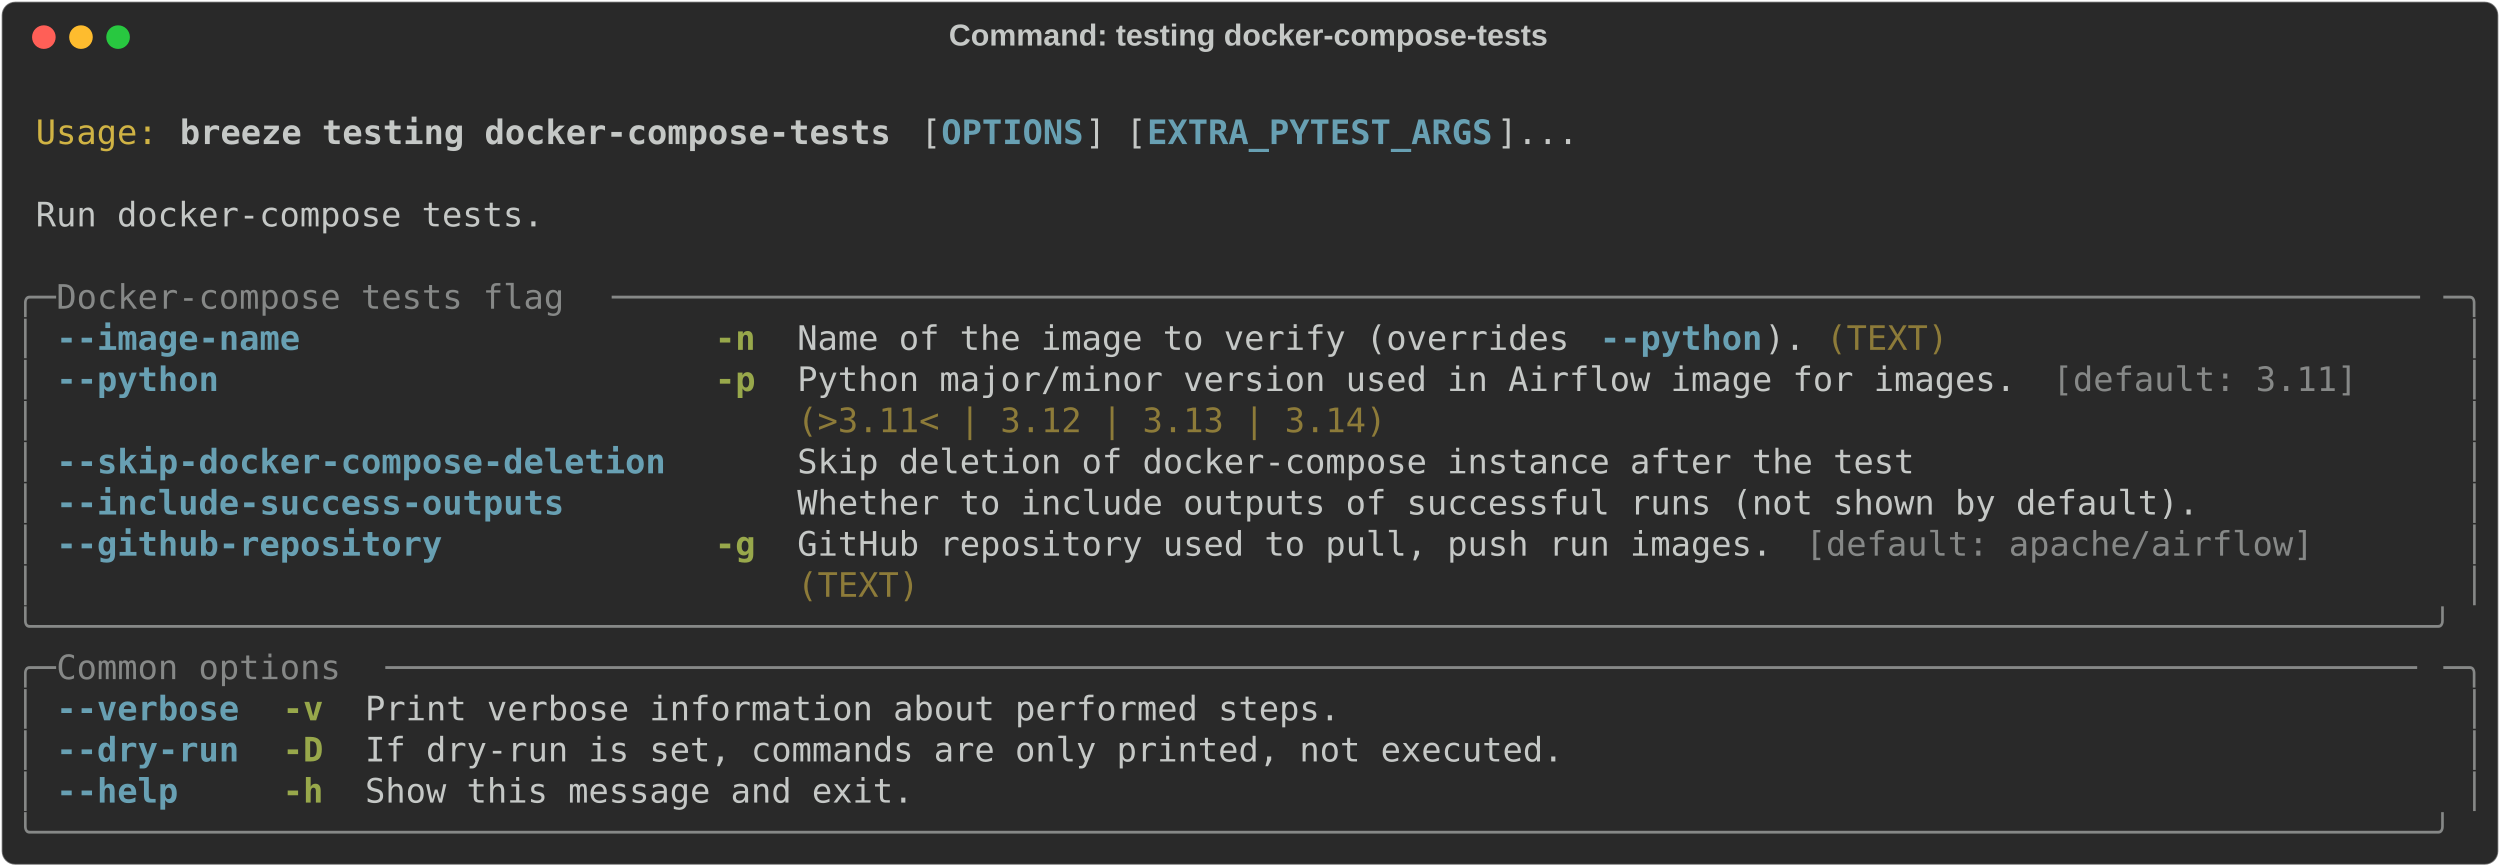
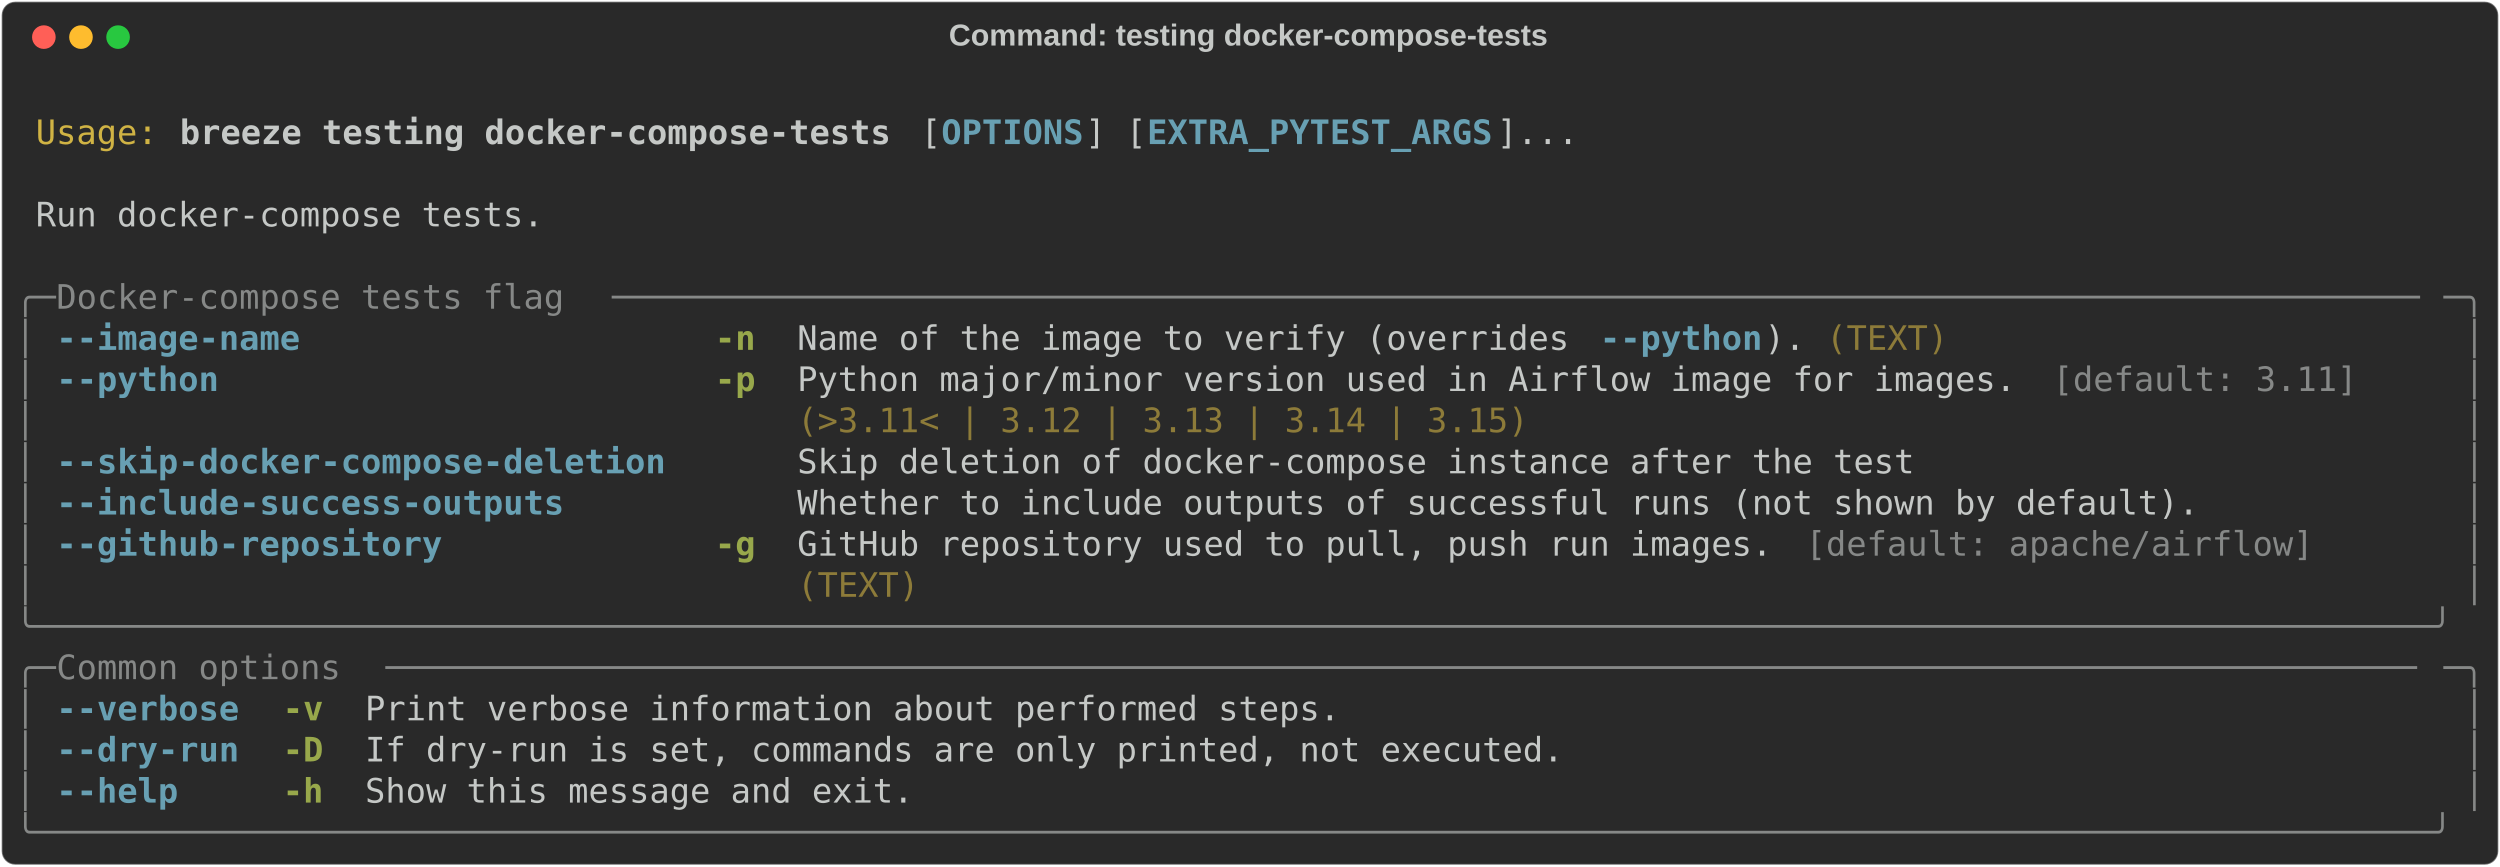
<svg xmlns="http://www.w3.org/2000/svg" class="rich-terminal" viewBox="0 0 1482 513.6">
  <style>

    @font-face {
        font-family: "Fira Code";
        src: local("FiraCode-Regular"),
                url("https://cdnjs.cloudflare.com/ajax/libs/firacode/6.2.0/woff2/FiraCode-Regular.woff2") format("woff2"),
                url("https://cdnjs.cloudflare.com/ajax/libs/firacode/6.2.0/woff/FiraCode-Regular.woff") format("woff");
        font-style: normal;
        font-weight: 400;
    }
    @font-face {
        font-family: "Fira Code";
        src: local("FiraCode-Bold"),
                url("https://cdnjs.cloudflare.com/ajax/libs/firacode/6.2.0/woff2/FiraCode-Bold.woff2") format("woff2"),
                url("https://cdnjs.cloudflare.com/ajax/libs/firacode/6.2.0/woff/FiraCode-Bold.woff") format("woff");
        font-style: bold;
        font-weight: 700;
    }

    .breeze-testing-docker-compose-tests-matrix {
        font-family: Fira Code, monospace;
        font-size: 20px;
        line-height: 24.4px;
        font-variant-east-asian: full-width;
    }

    .breeze-testing-docker-compose-tests-title {
        font-size: 18px;
        font-weight: bold;
        font-family: arial;
    }

    .breeze-testing-docker-compose-tests-r1 { fill: #c5c8c6 }
.breeze-testing-docker-compose-tests-r2 { fill: #d0b344 }
.breeze-testing-docker-compose-tests-r3 { fill: #c5c8c6;font-weight: bold }
.breeze-testing-docker-compose-tests-r4 { fill: #68a0b3;font-weight: bold }
.breeze-testing-docker-compose-tests-r5 { fill: #868887 }
.breeze-testing-docker-compose-tests-r6 { fill: #98a84b;font-weight: bold }
.breeze-testing-docker-compose-tests-r7 { fill: #8d7b39 }
    </style>
  <defs>
    <clipPath id="breeze-testing-docker-compose-tests-clip-terminal">
      <rect x="0" y="0" width="1463.0" height="462.6" />
    </clipPath>
    <clipPath id="breeze-testing-docker-compose-tests-line-0">
      <rect x="0" y="1.5" width="1464" height="24.65" />
    </clipPath>
    <clipPath id="breeze-testing-docker-compose-tests-line-1">
      <rect x="0" y="25.9" width="1464" height="24.65" />
    </clipPath>
    <clipPath id="breeze-testing-docker-compose-tests-line-2">
      <rect x="0" y="50.3" width="1464" height="24.65" />
    </clipPath>
    <clipPath id="breeze-testing-docker-compose-tests-line-3">
      <rect x="0" y="74.7" width="1464" height="24.65" />
    </clipPath>
    <clipPath id="breeze-testing-docker-compose-tests-line-4">
      <rect x="0" y="99.1" width="1464" height="24.65" />
    </clipPath>
    <clipPath id="breeze-testing-docker-compose-tests-line-5">
      <rect x="0" y="123.5" width="1464" height="24.65" />
    </clipPath>
    <clipPath id="breeze-testing-docker-compose-tests-line-6">
      <rect x="0" y="147.9" width="1464" height="24.65" />
    </clipPath>
    <clipPath id="breeze-testing-docker-compose-tests-line-7">
      <rect x="0" y="172.3" width="1464" height="24.65" />
    </clipPath>
    <clipPath id="breeze-testing-docker-compose-tests-line-8">
      <rect x="0" y="196.7" width="1464" height="24.65" />
    </clipPath>
    <clipPath id="breeze-testing-docker-compose-tests-line-9">
      <rect x="0" y="221.1" width="1464" height="24.65" />
    </clipPath>
    <clipPath id="breeze-testing-docker-compose-tests-line-10">
      <rect x="0" y="245.5" width="1464" height="24.65" />
    </clipPath>
    <clipPath id="breeze-testing-docker-compose-tests-line-11">
      <rect x="0" y="269.9" width="1464" height="24.65" />
    </clipPath>
    <clipPath id="breeze-testing-docker-compose-tests-line-12">
      <rect x="0" y="294.3" width="1464" height="24.65" />
    </clipPath>
    <clipPath id="breeze-testing-docker-compose-tests-line-13">
      <rect x="0" y="318.7" width="1464" height="24.65" />
    </clipPath>
    <clipPath id="breeze-testing-docker-compose-tests-line-14">
      <rect x="0" y="343.1" width="1464" height="24.65" />
    </clipPath>
    <clipPath id="breeze-testing-docker-compose-tests-line-15">
      <rect x="0" y="367.5" width="1464" height="24.65" />
    </clipPath>
    <clipPath id="breeze-testing-docker-compose-tests-line-16">
      <rect x="0" y="391.9" width="1464" height="24.65" />
    </clipPath>
    <clipPath id="breeze-testing-docker-compose-tests-line-17">
      <rect x="0" y="416.3" width="1464" height="24.65" />
    </clipPath>
  </defs>
  <rect fill="#292929" stroke="rgba(255,255,255,0.35)" stroke-width="1" x="1" y="1" width="1480" height="511.6" rx="8" />
  <text class="breeze-testing-docker-compose-tests-title" fill="#c5c8c6" text-anchor="middle" x="740" y="27">Command: testing docker-compose-tests</text>
  <g transform="translate(26,22)">
    <circle cx="0" cy="0" r="7" fill="#ff5f57" />
    <circle cx="22" cy="0" r="7" fill="#febc2e" />
    <circle cx="44" cy="0" r="7" fill="#28c840" />
  </g>
  <g transform="translate(9, 41)" clip-path="url(#breeze-testing-docker-compose-tests-clip-terminal)">
    <g class="breeze-testing-docker-compose-tests-matrix">
      <text class="breeze-testing-docker-compose-tests-r1" x="1464" y="20" textLength="12.2" clip-path="url(#breeze-testing-docker-compose-tests-line-0)">
</text>
      <text class="breeze-testing-docker-compose-tests-r2" x="12.2" y="44.4" textLength="73.2" clip-path="url(#breeze-testing-docker-compose-tests-line-1)">Usage:</text>
      <text class="breeze-testing-docker-compose-tests-r3" x="97.6" y="44.4" textLength="427" clip-path="url(#breeze-testing-docker-compose-tests-line-1)">breeze testing docker-compose-tests</text>
      <text class="breeze-testing-docker-compose-tests-r1" x="536.8" y="44.4" textLength="12.2" clip-path="url(#breeze-testing-docker-compose-tests-line-1)">[</text>
      <text class="breeze-testing-docker-compose-tests-r4" x="549" y="44.4" textLength="85.4" clip-path="url(#breeze-testing-docker-compose-tests-line-1)">OPTIONS</text>
      <text class="breeze-testing-docker-compose-tests-r1" x="634.4" y="44.4" textLength="36.6" clip-path="url(#breeze-testing-docker-compose-tests-line-1)">] [</text>
      <text class="breeze-testing-docker-compose-tests-r4" x="671" y="44.4" textLength="207.4" clip-path="url(#breeze-testing-docker-compose-tests-line-1)">EXTRA_PYTEST_ARGS</text>
      <text class="breeze-testing-docker-compose-tests-r1" x="878.4" y="44.4" textLength="48.8" clip-path="url(#breeze-testing-docker-compose-tests-line-1)">]...</text>
      <text class="breeze-testing-docker-compose-tests-r1" x="1464" y="44.4" textLength="12.2" clip-path="url(#breeze-testing-docker-compose-tests-line-1)">
</text>
      <text class="breeze-testing-docker-compose-tests-r1" x="1464" y="68.8" textLength="12.2" clip-path="url(#breeze-testing-docker-compose-tests-line-2)">
</text>
      <text class="breeze-testing-docker-compose-tests-r1" x="12.2" y="93.2" textLength="305" clip-path="url(#breeze-testing-docker-compose-tests-line-3)">Run docker-compose tests.</text>
      <text class="breeze-testing-docker-compose-tests-r1" x="1464" y="93.2" textLength="12.2" clip-path="url(#breeze-testing-docker-compose-tests-line-3)">
</text>
      <text class="breeze-testing-docker-compose-tests-r1" x="1464" y="117.6" textLength="12.2" clip-path="url(#breeze-testing-docker-compose-tests-line-4)">
</text>
      <text class="breeze-testing-docker-compose-tests-r5" x="0" y="142" textLength="24.4" clip-path="url(#breeze-testing-docker-compose-tests-line-5)">╭─</text>
      <text class="breeze-testing-docker-compose-tests-r5" x="24.4" y="142" textLength="329.4" clip-path="url(#breeze-testing-docker-compose-tests-line-5)"> Docker-compose tests flag </text>
      <text class="breeze-testing-docker-compose-tests-r5" x="353.8" y="142" textLength="1085.8" clip-path="url(#breeze-testing-docker-compose-tests-line-5)">─────────────────────────────────────────────────────────────────────────────────────────</text>
      <text class="breeze-testing-docker-compose-tests-r5" x="1439.6" y="142" textLength="24.4" clip-path="url(#breeze-testing-docker-compose-tests-line-5)">─╮</text>
      <text class="breeze-testing-docker-compose-tests-r1" x="1464" y="142" textLength="12.2" clip-path="url(#breeze-testing-docker-compose-tests-line-5)">
</text>
      <text class="breeze-testing-docker-compose-tests-r5" x="0" y="166.4" textLength="12.2" clip-path="url(#breeze-testing-docker-compose-tests-line-6)">│</text>
      <text class="breeze-testing-docker-compose-tests-r4" x="24.4" y="166.4" textLength="366" clip-path="url(#breeze-testing-docker-compose-tests-line-6)">--image-name                  </text>
      <text class="breeze-testing-docker-compose-tests-r6" x="414.8" y="166.4" textLength="24.4" clip-path="url(#breeze-testing-docker-compose-tests-line-6)">-n</text>
      <text class="breeze-testing-docker-compose-tests-r1" x="463.6" y="166.4" textLength="475.8" clip-path="url(#breeze-testing-docker-compose-tests-line-6)">Name of the image to verify (overrides </text>
      <text class="breeze-testing-docker-compose-tests-r4" x="939.4" y="166.4" textLength="97.6" clip-path="url(#breeze-testing-docker-compose-tests-line-6)">--python</text>
      <text class="breeze-testing-docker-compose-tests-r1" x="1037" y="166.4" textLength="36.6" clip-path="url(#breeze-testing-docker-compose-tests-line-6)">). </text>
      <text class="breeze-testing-docker-compose-tests-r7" x="1073.6" y="166.4" textLength="73.2" clip-path="url(#breeze-testing-docker-compose-tests-line-6)">(TEXT)</text>
      <text class="breeze-testing-docker-compose-tests-r5" x="1451.8" y="166.4" textLength="12.2" clip-path="url(#breeze-testing-docker-compose-tests-line-6)">│</text>
      <text class="breeze-testing-docker-compose-tests-r1" x="1464" y="166.4" textLength="12.2" clip-path="url(#breeze-testing-docker-compose-tests-line-6)">
</text>
      <text class="breeze-testing-docker-compose-tests-r5" x="0" y="190.8" textLength="12.2" clip-path="url(#breeze-testing-docker-compose-tests-line-7)">│</text>
      <text class="breeze-testing-docker-compose-tests-r4" x="24.4" y="190.8" textLength="366" clip-path="url(#breeze-testing-docker-compose-tests-line-7)">--python                      </text>
      <text class="breeze-testing-docker-compose-tests-r6" x="414.8" y="190.8" textLength="24.4" clip-path="url(#breeze-testing-docker-compose-tests-line-7)">-p</text>
      <text class="breeze-testing-docker-compose-tests-r1" x="463.6" y="190.8" textLength="744.2" clip-path="url(#breeze-testing-docker-compose-tests-line-7)">Python major/minor version used in Airflow image for images. </text>
      <text class="breeze-testing-docker-compose-tests-r5" x="1207.8" y="190.8" textLength="183" clip-path="url(#breeze-testing-docker-compose-tests-line-7)">[default: 3.11]</text>
      <text class="breeze-testing-docker-compose-tests-r5" x="1451.8" y="190.8" textLength="12.2" clip-path="url(#breeze-testing-docker-compose-tests-line-7)">│</text>
      <text class="breeze-testing-docker-compose-tests-r1" x="1464" y="190.8" textLength="12.2" clip-path="url(#breeze-testing-docker-compose-tests-line-7)">
</text>
      <text class="breeze-testing-docker-compose-tests-r5" x="0" y="215.2" textLength="12.2" clip-path="url(#breeze-testing-docker-compose-tests-line-8)">│</text>
-       <text class="breeze-testing-docker-compose-tests-r7" x="463.6" y="215.2" textLength="353.8" clip-path="url(#breeze-testing-docker-compose-tests-line-8)">(&gt;3.11&lt; | 3.12 | 3.13 | 3.14)</text>
+       <text class="breeze-testing-docker-compose-tests-r7" x="463.6" y="215.2" textLength="439.2" clip-path="url(#breeze-testing-docker-compose-tests-line-8)">(&gt;3.11&lt; | 3.12 | 3.13 | 3.14 | 3.15)</text>
      <text class="breeze-testing-docker-compose-tests-r5" x="1451.8" y="215.2" textLength="12.2" clip-path="url(#breeze-testing-docker-compose-tests-line-8)">│</text>
      <text class="breeze-testing-docker-compose-tests-r1" x="1464" y="215.2" textLength="12.2" clip-path="url(#breeze-testing-docker-compose-tests-line-8)">
</text>
      <text class="breeze-testing-docker-compose-tests-r5" x="0" y="239.6" textLength="12.2" clip-path="url(#breeze-testing-docker-compose-tests-line-9)">│</text>
      <text class="breeze-testing-docker-compose-tests-r4" x="24.4" y="239.6" textLength="366" clip-path="url(#breeze-testing-docker-compose-tests-line-9)">--skip-docker-compose-deletion</text>
      <text class="breeze-testing-docker-compose-tests-r1" x="463.6" y="239.6" textLength="671" clip-path="url(#breeze-testing-docker-compose-tests-line-9)">Skip deletion of docker-compose instance after the test</text>
      <text class="breeze-testing-docker-compose-tests-r5" x="1451.8" y="239.6" textLength="12.2" clip-path="url(#breeze-testing-docker-compose-tests-line-9)">│</text>
      <text class="breeze-testing-docker-compose-tests-r1" x="1464" y="239.6" textLength="12.2" clip-path="url(#breeze-testing-docker-compose-tests-line-9)">
</text>
      <text class="breeze-testing-docker-compose-tests-r5" x="0" y="264" textLength="12.2" clip-path="url(#breeze-testing-docker-compose-tests-line-10)">│</text>
      <text class="breeze-testing-docker-compose-tests-r4" x="24.4" y="264" textLength="366" clip-path="url(#breeze-testing-docker-compose-tests-line-10)">--include-success-outputs     </text>
      <text class="breeze-testing-docker-compose-tests-r1" x="463.6" y="264" textLength="841.8" clip-path="url(#breeze-testing-docker-compose-tests-line-10)">Whether to include outputs of successful runs (not shown by default).</text>
      <text class="breeze-testing-docker-compose-tests-r5" x="1451.8" y="264" textLength="12.2" clip-path="url(#breeze-testing-docker-compose-tests-line-10)">│</text>
      <text class="breeze-testing-docker-compose-tests-r1" x="1464" y="264" textLength="12.2" clip-path="url(#breeze-testing-docker-compose-tests-line-10)">
</text>
      <text class="breeze-testing-docker-compose-tests-r5" x="0" y="288.4" textLength="12.2" clip-path="url(#breeze-testing-docker-compose-tests-line-11)">│</text>
      <text class="breeze-testing-docker-compose-tests-r4" x="24.4" y="288.4" textLength="366" clip-path="url(#breeze-testing-docker-compose-tests-line-11)">--github-repository           </text>
      <text class="breeze-testing-docker-compose-tests-r6" x="414.8" y="288.4" textLength="24.4" clip-path="url(#breeze-testing-docker-compose-tests-line-11)">-g</text>
      <text class="breeze-testing-docker-compose-tests-r1" x="463.6" y="288.4" textLength="597.8" clip-path="url(#breeze-testing-docker-compose-tests-line-11)">GitHub repository used to pull, push run images. </text>
      <text class="breeze-testing-docker-compose-tests-r5" x="1061.4" y="288.4" textLength="305" clip-path="url(#breeze-testing-docker-compose-tests-line-11)">[default: apache/airflow]</text>
      <text class="breeze-testing-docker-compose-tests-r5" x="1451.8" y="288.4" textLength="12.2" clip-path="url(#breeze-testing-docker-compose-tests-line-11)">│</text>
      <text class="breeze-testing-docker-compose-tests-r1" x="1464" y="288.4" textLength="12.2" clip-path="url(#breeze-testing-docker-compose-tests-line-11)">
</text>
      <text class="breeze-testing-docker-compose-tests-r5" x="0" y="312.8" textLength="12.2" clip-path="url(#breeze-testing-docker-compose-tests-line-12)">│</text>
      <text class="breeze-testing-docker-compose-tests-r7" x="463.6" y="312.8" textLength="73.2" clip-path="url(#breeze-testing-docker-compose-tests-line-12)">(TEXT)</text>
      <text class="breeze-testing-docker-compose-tests-r5" x="1451.8" y="312.8" textLength="12.2" clip-path="url(#breeze-testing-docker-compose-tests-line-12)">│</text>
      <text class="breeze-testing-docker-compose-tests-r1" x="1464" y="312.8" textLength="12.2" clip-path="url(#breeze-testing-docker-compose-tests-line-12)">
</text>
      <text class="breeze-testing-docker-compose-tests-r5" x="0" y="337.2" textLength="1464" clip-path="url(#breeze-testing-docker-compose-tests-line-13)">╰──────────────────────────────────────────────────────────────────────────────────────────────────────────────────────╯</text>
      <text class="breeze-testing-docker-compose-tests-r1" x="1464" y="337.2" textLength="12.2" clip-path="url(#breeze-testing-docker-compose-tests-line-13)">
</text>
      <text class="breeze-testing-docker-compose-tests-r5" x="0" y="361.6" textLength="24.4" clip-path="url(#breeze-testing-docker-compose-tests-line-14)">╭─</text>
      <text class="breeze-testing-docker-compose-tests-r5" x="24.4" y="361.6" textLength="195.2" clip-path="url(#breeze-testing-docker-compose-tests-line-14)"> Common options </text>
      <text class="breeze-testing-docker-compose-tests-r5" x="219.6" y="361.6" textLength="1220" clip-path="url(#breeze-testing-docker-compose-tests-line-14)">────────────────────────────────────────────────────────────────────────────────────────────────────</text>
      <text class="breeze-testing-docker-compose-tests-r5" x="1439.6" y="361.6" textLength="24.4" clip-path="url(#breeze-testing-docker-compose-tests-line-14)">─╮</text>
      <text class="breeze-testing-docker-compose-tests-r1" x="1464" y="361.6" textLength="12.2" clip-path="url(#breeze-testing-docker-compose-tests-line-14)">
</text>
      <text class="breeze-testing-docker-compose-tests-r5" x="0" y="386" textLength="12.2" clip-path="url(#breeze-testing-docker-compose-tests-line-15)">│</text>
      <text class="breeze-testing-docker-compose-tests-r4" x="24.4" y="386" textLength="109.8" clip-path="url(#breeze-testing-docker-compose-tests-line-15)">--verbose</text>
      <text class="breeze-testing-docker-compose-tests-r6" x="158.6" y="386" textLength="24.4" clip-path="url(#breeze-testing-docker-compose-tests-line-15)">-v</text>
      <text class="breeze-testing-docker-compose-tests-r1" x="207.4" y="386" textLength="585.6" clip-path="url(#breeze-testing-docker-compose-tests-line-15)">Print verbose information about performed steps.</text>
      <text class="breeze-testing-docker-compose-tests-r5" x="1451.8" y="386" textLength="12.2" clip-path="url(#breeze-testing-docker-compose-tests-line-15)">│</text>
      <text class="breeze-testing-docker-compose-tests-r1" x="1464" y="386" textLength="12.2" clip-path="url(#breeze-testing-docker-compose-tests-line-15)">
</text>
      <text class="breeze-testing-docker-compose-tests-r5" x="0" y="410.4" textLength="12.2" clip-path="url(#breeze-testing-docker-compose-tests-line-16)">│</text>
      <text class="breeze-testing-docker-compose-tests-r4" x="24.4" y="410.4" textLength="109.8" clip-path="url(#breeze-testing-docker-compose-tests-line-16)">--dry-run</text>
      <text class="breeze-testing-docker-compose-tests-r6" x="158.6" y="410.4" textLength="24.4" clip-path="url(#breeze-testing-docker-compose-tests-line-16)">-D</text>
      <text class="breeze-testing-docker-compose-tests-r1" x="207.4" y="410.4" textLength="719.8" clip-path="url(#breeze-testing-docker-compose-tests-line-16)">If dry-run is set, commands are only printed, not executed.</text>
      <text class="breeze-testing-docker-compose-tests-r5" x="1451.8" y="410.4" textLength="12.2" clip-path="url(#breeze-testing-docker-compose-tests-line-16)">│</text>
      <text class="breeze-testing-docker-compose-tests-r1" x="1464" y="410.4" textLength="12.2" clip-path="url(#breeze-testing-docker-compose-tests-line-16)">
</text>
      <text class="breeze-testing-docker-compose-tests-r5" x="0" y="434.8" textLength="12.2" clip-path="url(#breeze-testing-docker-compose-tests-line-17)">│</text>
      <text class="breeze-testing-docker-compose-tests-r4" x="24.4" y="434.8" textLength="109.8" clip-path="url(#breeze-testing-docker-compose-tests-line-17)">--help   </text>
      <text class="breeze-testing-docker-compose-tests-r6" x="158.6" y="434.8" textLength="24.4" clip-path="url(#breeze-testing-docker-compose-tests-line-17)">-h</text>
      <text class="breeze-testing-docker-compose-tests-r1" x="207.4" y="434.8" textLength="329.4" clip-path="url(#breeze-testing-docker-compose-tests-line-17)">Show this message and exit.</text>
      <text class="breeze-testing-docker-compose-tests-r5" x="1451.8" y="434.8" textLength="12.2" clip-path="url(#breeze-testing-docker-compose-tests-line-17)">│</text>
      <text class="breeze-testing-docker-compose-tests-r1" x="1464" y="434.8" textLength="12.2" clip-path="url(#breeze-testing-docker-compose-tests-line-17)">
</text>
      <text class="breeze-testing-docker-compose-tests-r5" x="0" y="459.2" textLength="1464" clip-path="url(#breeze-testing-docker-compose-tests-line-18)">╰──────────────────────────────────────────────────────────────────────────────────────────────────────────────────────╯</text>
      <text class="breeze-testing-docker-compose-tests-r1" x="1464" y="459.2" textLength="12.2" clip-path="url(#breeze-testing-docker-compose-tests-line-18)">
</text>
    </g>
  </g>
</svg>
